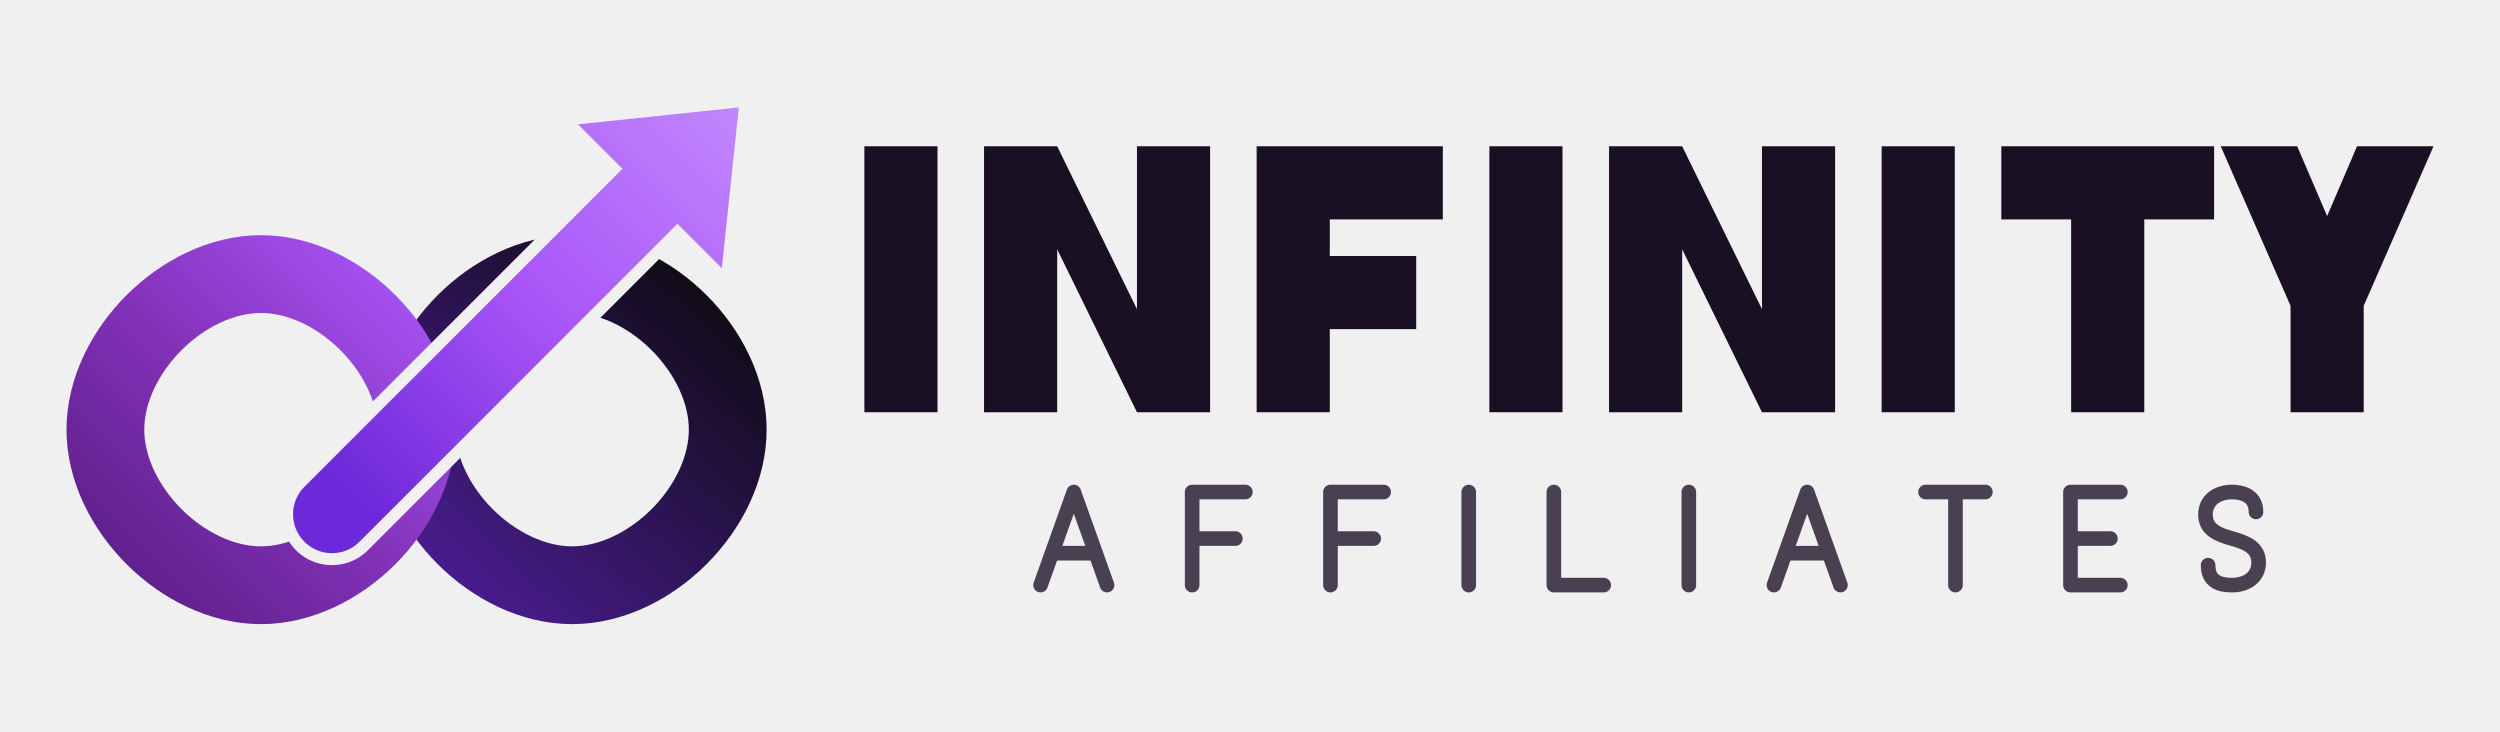
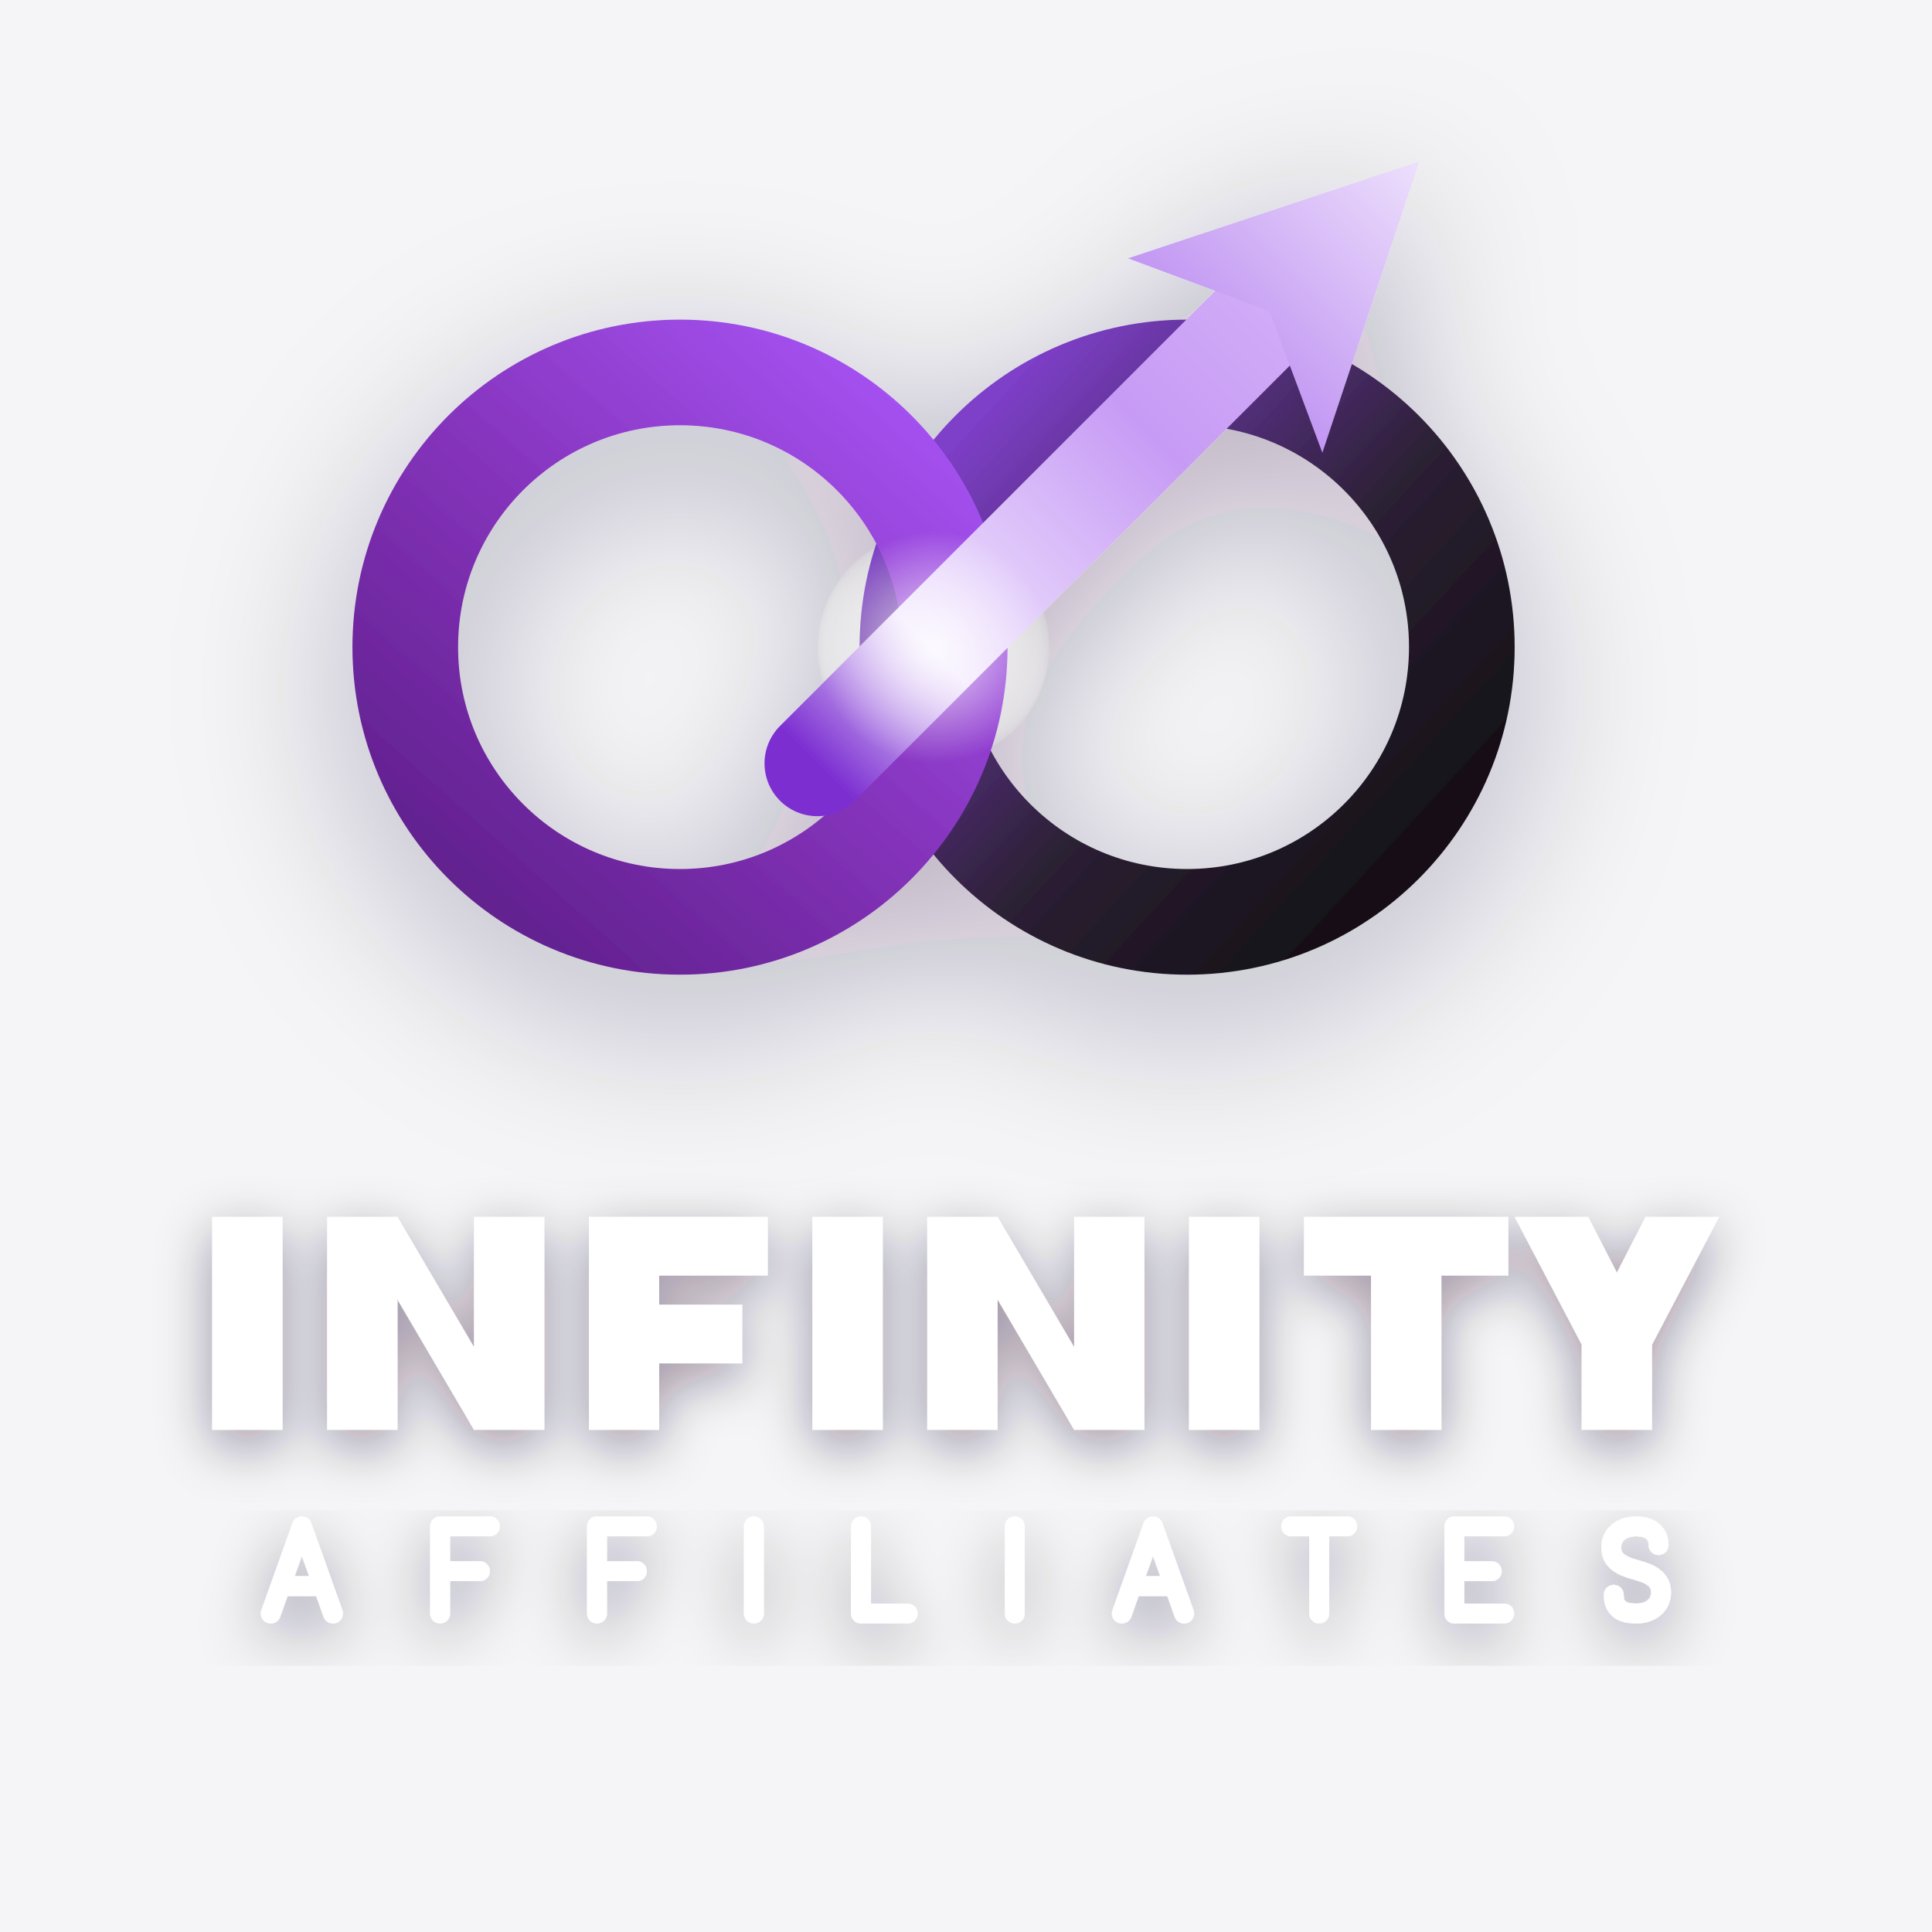
- <svg xmlns="http://www.w3.org/2000/svg" viewBox="0 0 376 110" role="img" aria-label="Infinity Affiliates">
+ <svg xmlns="http://www.w3.org/2000/svg" viewBox="0 0 1024 1024" role="img" aria-label="Infinity Affiliates">
  <defs>
-     <linearGradient id="infLloop" gradientUnits="userSpaceOnUse" x1="8" y1="86" x2="60" y2="34">
+     <linearGradient id="lLf" gradientUnits="userSpaceOnUse" x1="10" y1="88" x2="58" y2="34">
      <stop offset="0%" stop-color="#5B1E86" />
      <stop offset="50%" stop-color="#8332B9" />
      <stop offset="100%" stop-color="#A855F7" />
    </linearGradient>
-     <linearGradient id="infLring" gradientUnits="userSpaceOnUse" x1="60" y1="86" x2="112" y2="30">
-       <stop offset="0%" stop-color="#4C1D95" />
-       <stop offset="100%" stop-color="#0A0A0A" />
+     <linearGradient id="lRt" gradientUnits="userSpaceOnUse" x1="64" y1="36" x2="114" y2="82">
+       <stop offset="0%" stop-color="#7E3FC9" />
+       <stop offset="50%" stop-color="#2B2033" />
+       <stop offset="100%" stop-color="#0B0A0C" />
    </linearGradient>
-     <linearGradient id="infLarrow" gradientUnits="userSpaceOnUse" x1="49" y1="71" x2="112" y2="8">
-       <stop offset="0%" stop-color="#6D28D9" />
-       <stop offset="50%" stop-color="#A855F7" />
-       <stop offset="100%" stop-color="#C084FC" />
+     <linearGradient id="lSh" gradientUnits="userSpaceOnUse" x1="47" y1="71" x2="104" y2="14">
+       <stop offset="0%" stop-color="#7C2FD1" />
+       <stop offset="19%" stop-color="#EFE4FD" />
+       <stop offset="55%" stop-color="#C79BF5" />
+       <stop offset="100%" stop-color="#DCC0FA" />
    </linearGradient>
-     <mask id="infCutL" maskUnits="userSpaceOnUse" x="-10" y="-10" width="150" height="130">
-       <rect x="-10" y="-10" width="150" height="130" fill="#ffffff" />
-       <g fill="#000000" stroke="#000000" stroke-linecap="round" stroke-linejoin="round">
-         <path fill="none" stroke-width="17" d="M45.86 74.14 L99 21" />
-         <path stroke-width="5" d="M113.85 6.15 L111.02 33.02 L86.98 8.98 Z" />
-       </g>
-     </mask>
+     <linearGradient id="lHd" gradientUnits="userSpaceOnUse" x1="79" y1="39" x2="104" y2="14">
+       <stop offset="0%" stop-color="#B27CEF" />
+       <stop offset="100%" stop-color="#EDE0FC" />
+     </linearGradient>
+     <radialGradient id="lGl" gradientUnits="userSpaceOnUse" cx="58" cy="60" r="11">
+       <stop offset="0%" stop-color="#FFFFFF" stop-opacity="0.8" />
+       <stop offset="100%" stop-color="#FFFFFF" stop-opacity="0" />
+     </radialGradient>
+     <filter id="lSb" x="-25%" y="-25%" width="150%" height="160%">
+       <feDropShadow dx="0" dy="4" stdDeviation="8" flood-color="#241238" flood-opacity="0.30" />
+     </filter>
+     <filter id="lWs" x="-20%" y="-40%" width="140%" height="200%">
+       <feDropShadow dx="0" dy="3" stdDeviation="5" flood-color="#1A1024" flood-opacity="0.38" />
+     </filter>
  </defs>
-   <g transform="translate(8.65, 10.62) scale(0.9)" fill="none" stroke-width="13" stroke-linejoin="round">
-     <g mask="url(#infCutL)">
-       <path stroke="url(#infLring)" d="M60 60 C60 47, 73 34, 86 34 C99 34, 112 47, 112 60                C112 73, 99 86, 86 86 C73 86, 60 73, 60 60 Z" />
-       <path stroke="url(#infLloop)" d="M60 60 C60 47, 47 34, 34 34 C21 34, 8 47, 8 60                C8 73, 21 86, 34 86 C47 86, 60 73, 60 60 Z" />
+   <rect width="1024" height="1024" fill="#F5F4F6" />
+   <g transform="translate(170, 7) scale(5.6)" fill="none" stroke-width="10" stroke-linejoin="round" filter="url(#lSb)">
+     <path stroke="url(#lRt)" d="M108 60 C108 45.64 96.36 34 82 34 C67.64 34 56 45.64 56 60              C56 74.36 67.64 86 82 86 C96.36 86 108 74.36 108 60 Z" />
+     <path stroke="url(#lLf)" d="M60 60 C60 45.64 48.36 34 34 34 C19.64 34 8 45.64 8 60              C8 74.36 19.64 86 34 86 C48.36 86 60 74.36 60 60 Z" />
+     <path stroke="url(#lSh)" stroke-linecap="round" d="M47 71 L89 29" />
+     <circle cx="58" cy="60" r="11" fill="url(#lGl)" stroke="none" />
+     <path fill="url(#lHd)" stroke="none" d="M104 14 L94.8 41.6 L89.8 28.2 L76.4 23.2 Z" />
+   </g>
+   <g transform="translate(112.5, 645) scale(2.82)" filter="url(#lWs)">
+     <g transform="scale(1.2, 1)" fill="#ffffff">
+       <path transform="translate(0,0)" d="M0 0 H11 V40 H0 Z" />
+       <path transform="translate(18,0)" d="M0 0 H11 L23 24.5 V0 H34 V40 H23 L11 15.5 V40 H0 Z" />
+       <path transform="translate(59,0)" d="M0 0 H28 V11 H11 V16.5 H24 V27.5 H11 V40 H0 Z" />
+       <path transform="translate(94,0)" d="M0 0 H11 V40 H0 Z" />
+       <path transform="translate(112,0)" d="M0 0 H11 L23 24.5 V0 H34 V40 H23 L11 15.5 V40 H0 Z" />
+       <path transform="translate(153,0)" d="M0 0 H11 V40 H0 Z" />
+       <path transform="translate(171,0)" d="M0 0 H32 V11 H21.5 V40 H10.5 V11 H0 Z" />
+       <path transform="translate(204,0)" d="M0 0 H11.5 L16 10.5 L20.5 0 H32 L21.5 24 V40 H10.5 V24 Z" />
    </g>
-     <path stroke="url(#infLarrow)" stroke-linecap="round" d="M45.86 74.14 L99 21" />
-     <path fill="url(#infLarrow)" stroke="none" d="M113.85 6.15 L111.02 33.02 L86.98 8.98 Z" />
  </g>
-   <g transform="translate(130, 22)" fill="#1A1024">
-     <path transform="translate(0,0)" d="M0 0 H11 V40 H0 Z" />
-     <path transform="translate(18,0)" d="M0 0 H11 L23 24.5 V0 H34 V40 H23 L11 15.5 V40 H0 Z" />
-     <path transform="translate(59,0)" d="M0 0 H28 V11 H11 V16.5 H24 V27.5 H11 V40 H0 Z" />
-     <path transform="translate(94,0)" d="M0 0 H11 V40 H0 Z" />
-     <path transform="translate(112,0)" d="M0 0 H11 L23 24.5 V0 H34 V40 H23 L11 15.5 V40 H0 Z" />
-     <path transform="translate(153,0)" d="M0 0 H11 V40 H0 Z" />
-     <path transform="translate(171,0)" d="M0 0 H32 V11 H21.5 V40 H10.5 V11 H0 Z" />
-     <path transform="translate(204,0)" d="M0 0 H11.5 L16 10.5 L20.5 0 H32 L21.5 24 V40 H10.5 V24 Z" />
-   </g>
-   <g fill="none" stroke="#1A1024" stroke-opacity="0.78" stroke-width="2.2" stroke-linecap="round" stroke-linejoin="round">
-     <path d="M156.5 88 L161.5 74 L166.5 88 M158.2 83.2 H164.8" />
-     <path d="M179.3 88 V74 H187.3 M179.3 81 H185.8" />
-     <path d="M200.1 88 V74 H208.1 M200.1 81 H206.6" />
-     <path d="M220.9 74 V88" />
-     <path d="M233.7 74 V88 H241.2" />
-     <path d="M254 74 V88" />
-     <path d="M266.8 88 L271.8 74 L276.8 88 M268.5 83.2 H275.1" />
-     <path d="M289.6 74 H298.6 M294.1 74 V88" />
-     <path d="M318.9 74 H311.4 V88 H318.9 M311.4 81 H317.4" />
-     <path d="M339.3 77 C339.3 74.6, 337.3 74, 335.7 74 C333.5 74, 331.7 75.2, 331.7 77.4              C331.7 79.6, 333.5 80.4, 335.7 81 C337.9 81.6, 339.7 82.4, 339.7 84.6              C339.7 86.8, 337.9 88, 335.7 88 C333.7 88, 332.1 87.4, 332.1 85" />
+   <g transform="translate(143.5, 809) scale(3.3)" fill="none" stroke="#FFFFFF" stroke-width="3.2" stroke-linecap="round" stroke-linejoin="round" filter="url(#lWs)">
+     <path transform="translate(0,0)" d="M0 14 L5 0 L10 14 M1.8 9.6 H8.2" />
+     <path transform="translate(27.2,0)" d="M0 14 V0 H8 M0 7.2 H6.4" />
+     <path transform="translate(52.4,0)" d="M0 14 V0 H8 M0 7.2 H6.4" />
+     <path transform="translate(77.6,0)" d="M0 0 V14" />
+     <path transform="translate(94.8,0)" d="M0 0 V14 H7.5" />
+     <path transform="translate(119.5,0)" d="M0 0 V14" />
+     <path transform="translate(136.7,0)" d="M0 14 L5 0 L10 14 M1.8 9.6 H8.2" />
+     <path transform="translate(163.9,0)" d="M0 0 H9 M4.5 0 V14" />
+     <path transform="translate(190.1,0)" d="M8 0 H0 V14 H8 M0 7.2 H6" />
+     <path transform="translate(215.3,0)" d="M7.6 3 C7.6 0.6 5.6 0 4 0 C1.8 0 0 1.2 0 3.4 C0 5.6 1.8 6.4 4 7 C6.2 7.6 8 8.4 8 10.6 C8 12.8 6.2 14 4 14 C2 14 0.4 13.4 0.4 11" />
  </g>
</svg>
